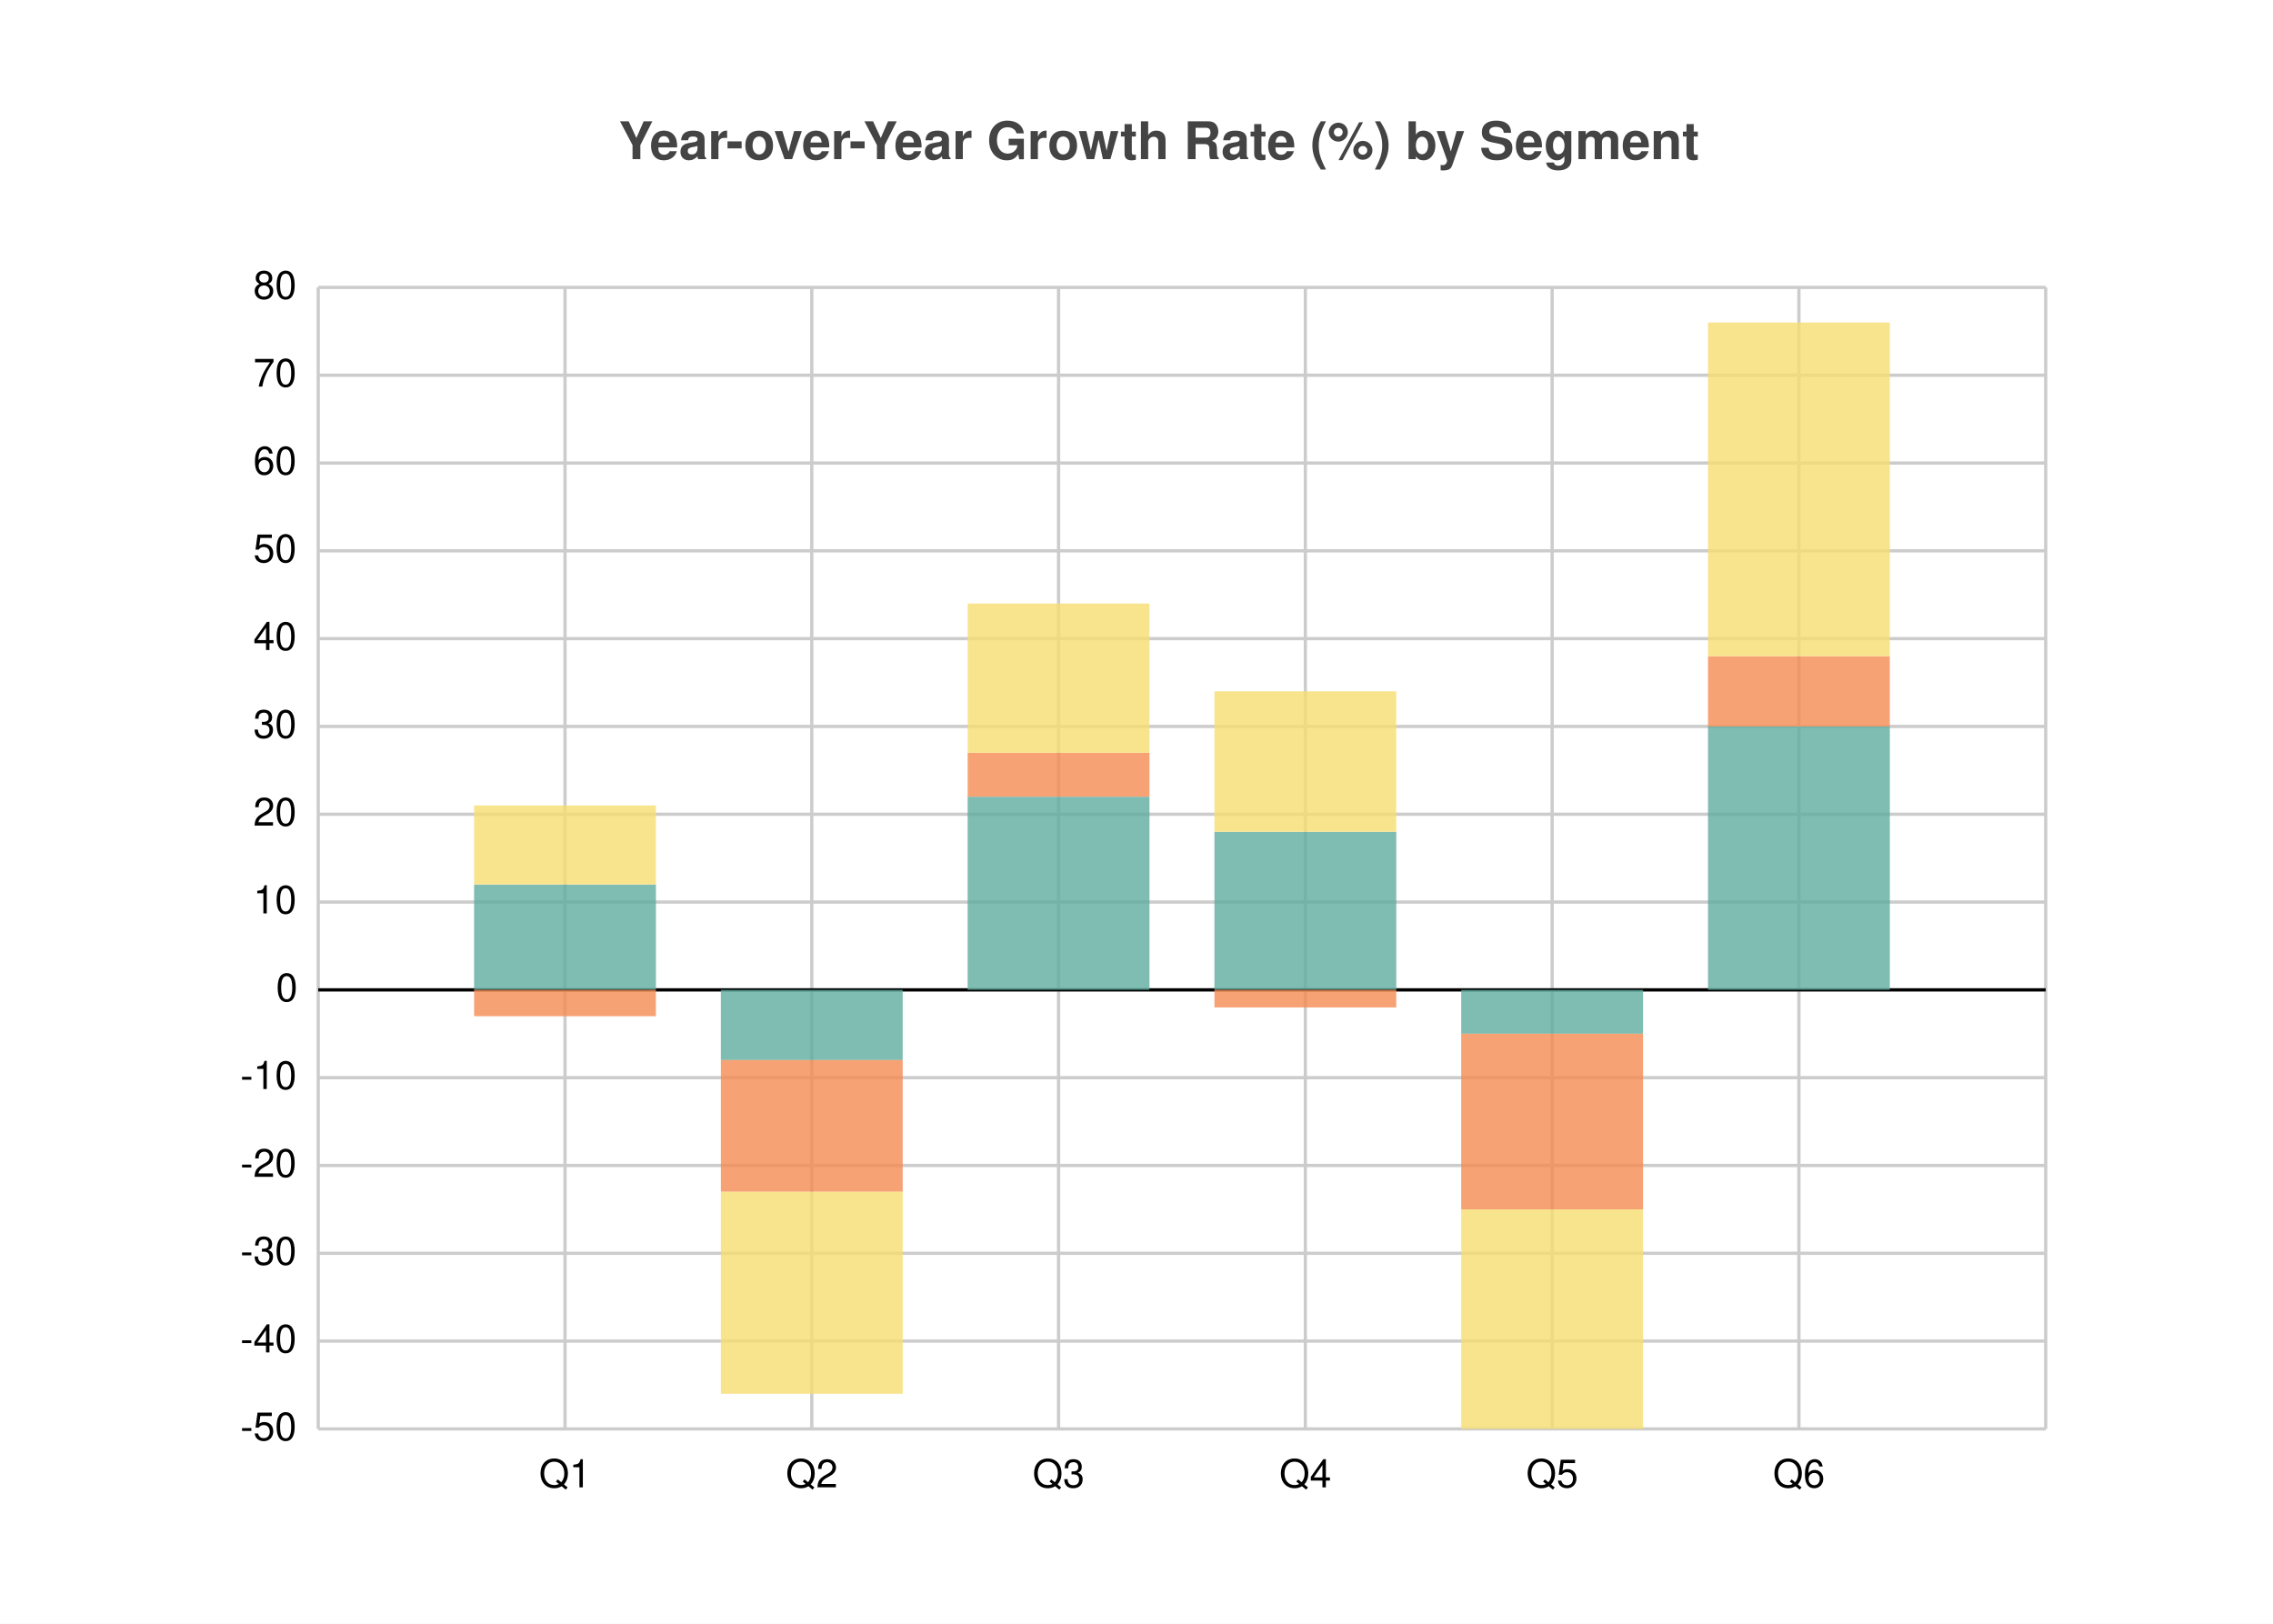
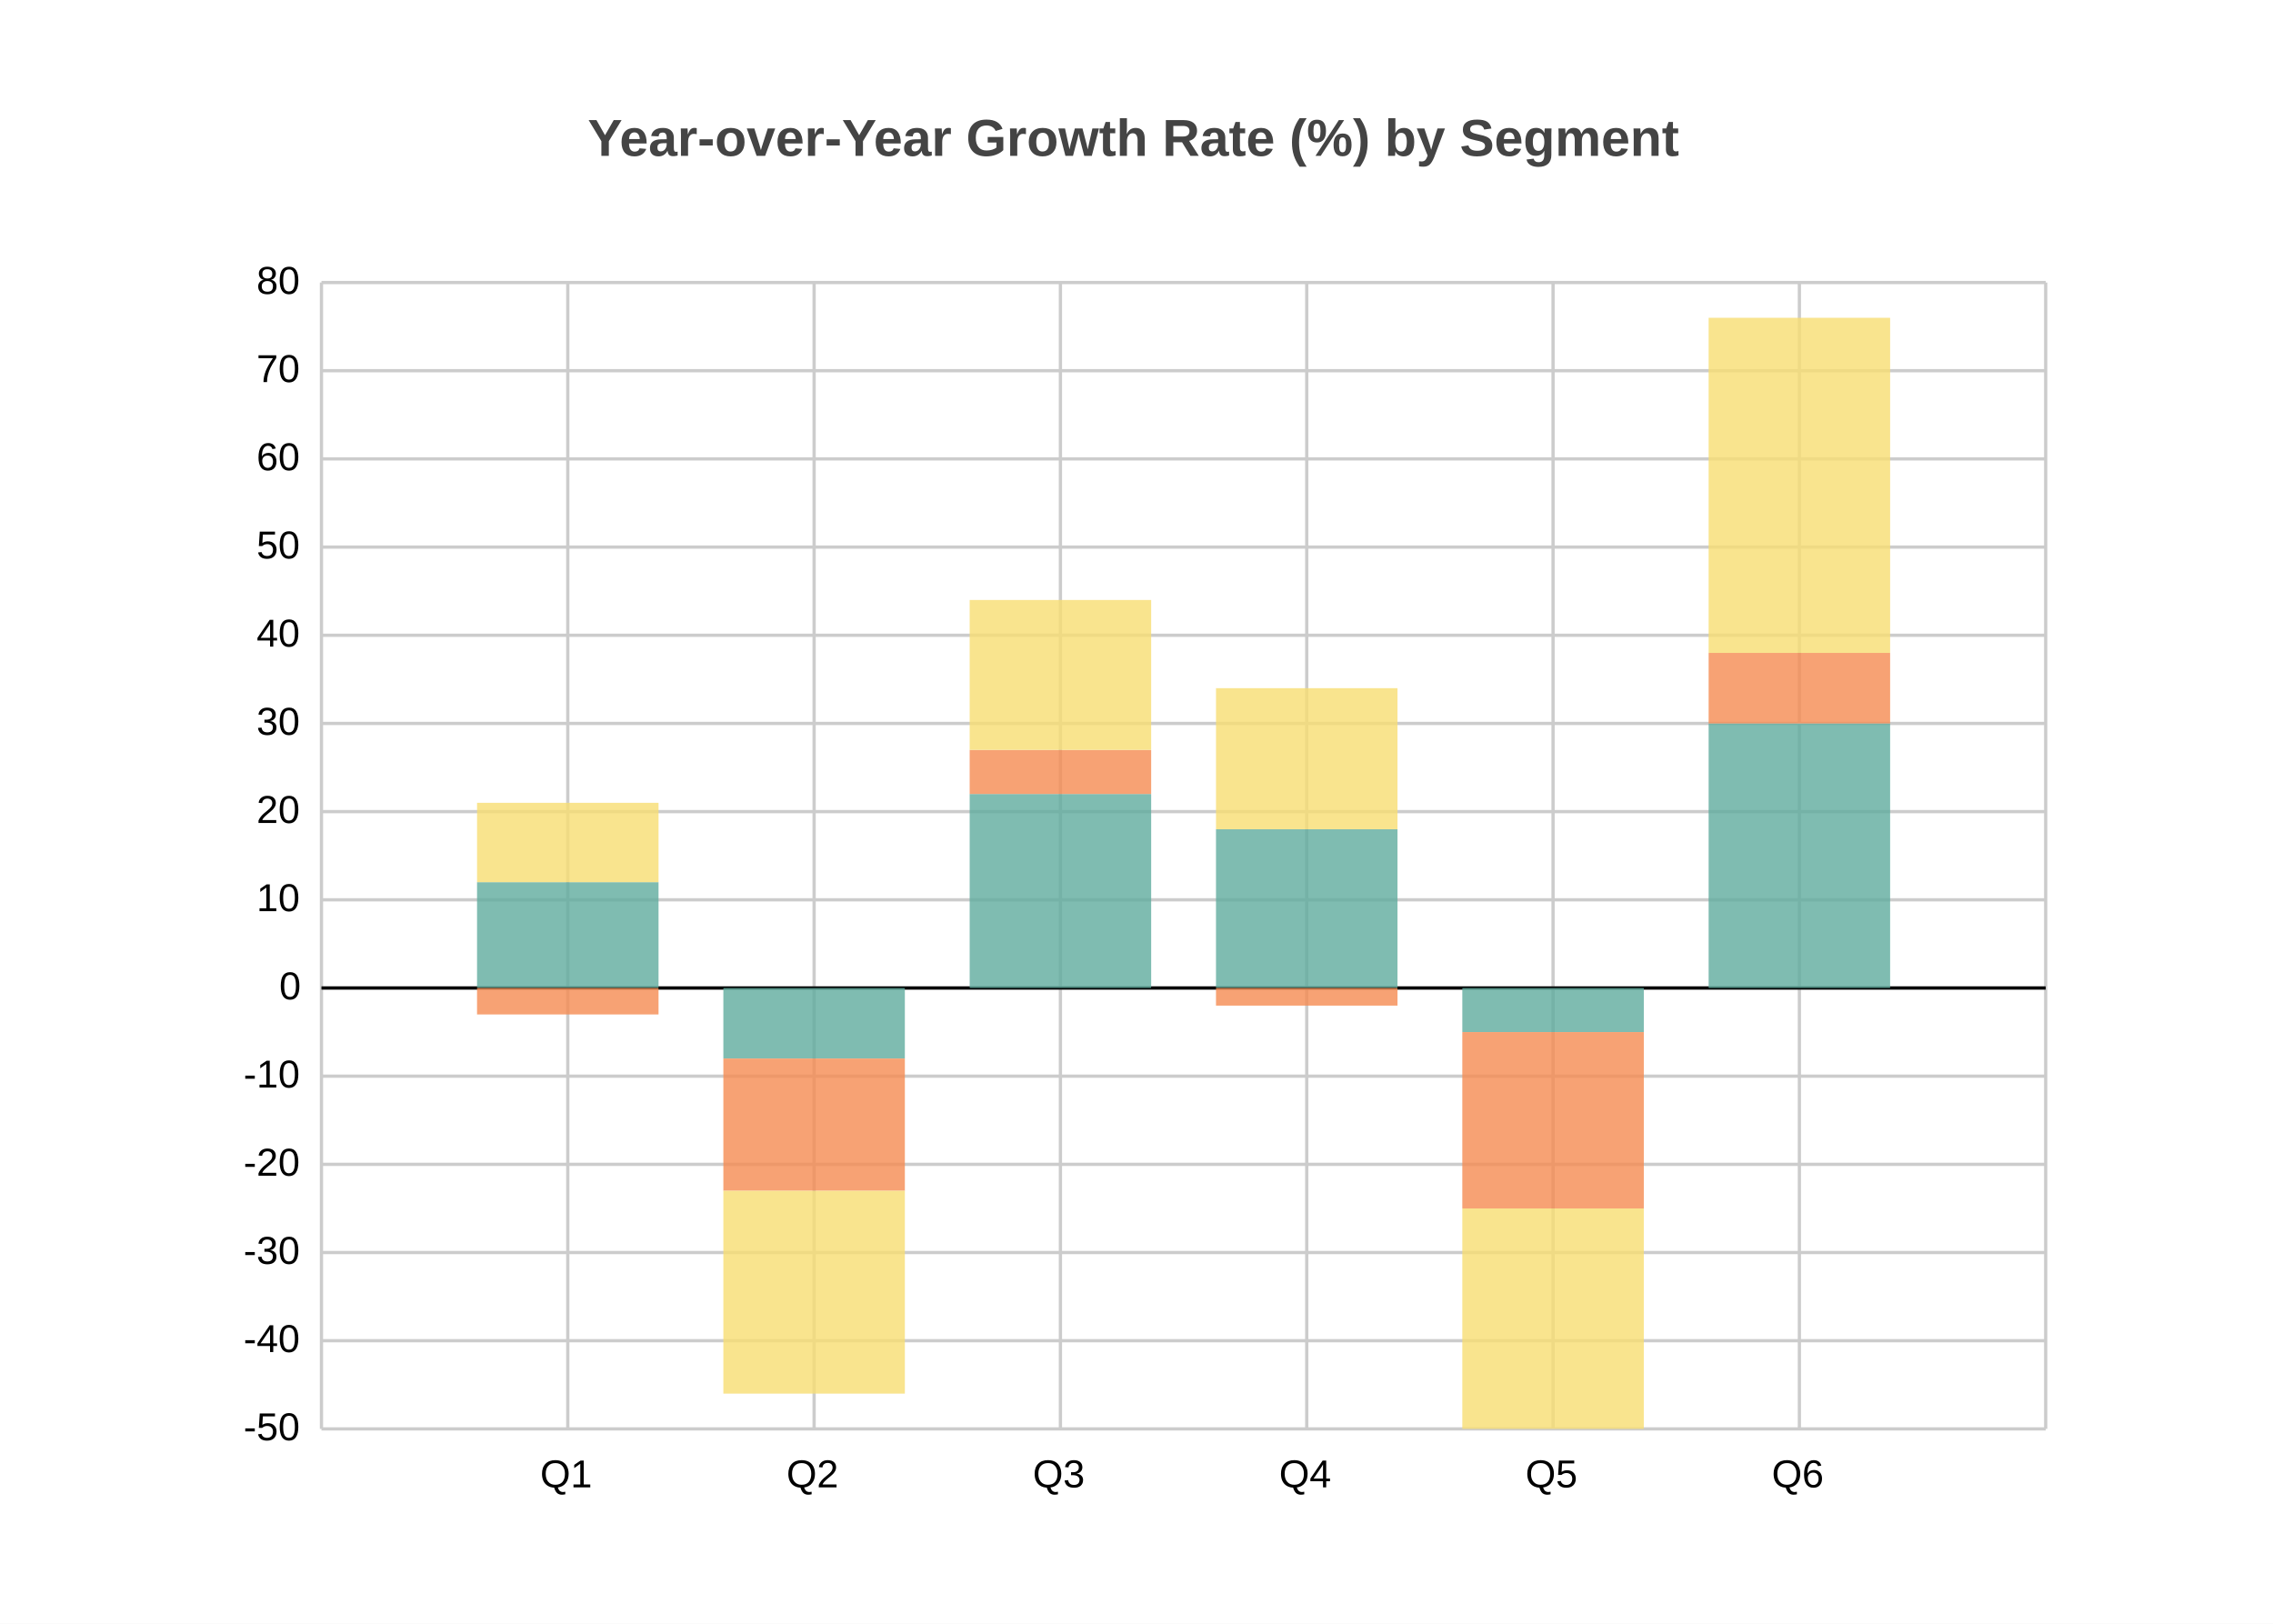
<svg xmlns="http://www.w3.org/2000/svg" width="700" height="500" viewBox="0 0 700 500">
  <path fill="white" d="M0 0 h700 v500 h-700 v-500Z" />
-   <text transform="translate(-159.5, 19)" fill="#444444" font-family="Helvetica" font-weight="bold" font-size="16" x="350.0" y="30.0">Year-over-Year Growth Rate (%) by Segment</text>
+   <text transform="translate(-169.0, 18)" fill="#444444" font-family="Arial" font-weight="bold" font-size="16" x="350.0" y="30.0">Year-over-Year Growth Rate (%) by Segment</text>
  <g>
-     <path stroke="#CCCCCC" stroke-dasharray="None" d="M0 0.0 h532.0 M0 27.038 h532.0 M0 54.077 h532.0 M0 81.115 h532.0 M0 108.154 h532.0 M0 135.192 h532.0 M0 162.231 h532.0 M0 189.269 h532.0 M0 216.308 h532.0 M0 243.346 h532.0 M0 270.385 h532.0 M0 297.423 h532.0 M0 324.462 h532.0 M0 351.5 h532.0" transform="translate(98.0, 88.5)" />
-     <g font-size="12" font-family="Helvetica" transform="translate(92.0, 88.5)">
+     <path stroke="#CCCCCC" stroke-dasharray="None" d="M0 0.0 h531.0 M0 27.154 h531.0 M0 54.308 h531.0 M0 81.462 h531.0 M0 108.615 h531.0 M0 135.769 h531.0 M0 162.923 h531.0 M0 190.077 h531.0 M0 217.231 h531.0 M0 244.385 h531.0 M0 271.538 h531.0 M0 298.692 h531.0 M0 325.846 h531.0 M0 353.0 h531.0" transform="translate(99.0, 87.0)" />
+     <g font-size="12" font-family="Arial" transform="translate(93.0, 87.0)">
      <text x="0" y="0.0" transform="translate(-14, 3.5)">80</text>
-       <text x="0" y="27.038" transform="translate(-14, 3.5)">70</text>
-       <text x="0" y="54.077" transform="translate(-14, 3.5)">60</text>
-       <text x="0" y="81.115" transform="translate(-14, 3.5)">50</text>
-       <text x="0" y="108.154" transform="translate(-14, 3.5)">40</text>
-       <text x="0" y="135.192" transform="translate(-14, 3.5)">30</text>
-       <text x="0" y="162.231" transform="translate(-14, 3.5)">20</text>
-       <text x="0" y="189.269" transform="translate(-14, 3.5)">10</text>
-       <text x="0" y="216.308" transform="translate(-7, 3.5)">0</text>
-       <text x="0" y="243.346" transform="translate(-18, 3.5)">-10</text>
-       <text x="0" y="270.385" transform="translate(-18, 3.5)">-20</text>
-       <text x="0" y="297.423" transform="translate(-18, 3.5)">-30</text>
-       <text x="0" y="324.462" transform="translate(-18, 3.5)">-40</text>
-       <text x="0" y="351.5" transform="translate(-18, 3.5)">-50</text>
+       <text x="0" y="27.154" transform="translate(-14, 3.5)">70</text>
+       <text x="0" y="54.308" transform="translate(-14, 3.5)">60</text>
+       <text x="0" y="81.462" transform="translate(-14, 3.5)">50</text>
+       <text x="0" y="108.615" transform="translate(-14, 3.5)">40</text>
+       <text x="0" y="135.769" transform="translate(-14, 3.5)">30</text>
+       <text x="0" y="162.923" transform="translate(-14, 3.5)">20</text>
+       <text x="0" y="190.077" transform="translate(-14, 3.5)">10</text>
+       <text x="0" y="217.231" transform="translate(-7, 3.5)">0</text>
+       <text x="0" y="244.385" transform="translate(-18, 3.5)">-10</text>
+       <text x="0" y="271.538" transform="translate(-18, 3.5)">-20</text>
+       <text x="0" y="298.692" transform="translate(-18, 3.5)">-30</text>
+       <text x="0" y="325.846" transform="translate(-18, 3.5)">-40</text>
+       <text x="0" y="353.0" transform="translate(-18, 3.5)">-50</text>
    </g>
  </g>
  <g>
-     <path stroke="#CCCCCC" stroke-dasharray="None" d="M0.0 0 v351.5 M76.0 0 v351.5 M152.0 0 v351.5 M228.0 0 v351.5 M304.0 0 v351.5 M380.0 0 v351.5 M456.0 0 v351.5 M532.0 0 v351.5" transform="translate(98.0, 88.5)" />
-     <g font-size="12" font-family="Helvetica" transform="translate(98.0, 106.5)">
-       <text x="0.0" y="351.5" transform="translate(-1.5, 0)"> </text>
-       <text x="76.0" y="351.5" transform="translate(-8.0, 0)">Q1</text>
-       <text x="152.0" y="351.5" transform="translate(-8.0, 0)">Q2</text>
-       <text x="228.0" y="351.5" transform="translate(-8.0, 0)">Q3</text>
-       <text x="304.0" y="351.5" transform="translate(-8.0, 0)">Q4</text>
-       <text x="380.0" y="351.5" transform="translate(-8.0, 0)">Q5</text>
-       <text x="456.0" y="351.5" transform="translate(-8.0, 0)">Q6</text>
-       <text x="532.0" y="351.5" transform="translate(-1.5, 0)"> </text>
+     <path stroke="#CCCCCC" stroke-dasharray="None" d="M0.0 0 v353.0 M75.857 0 v353.0 M151.714 0 v353.0 M227.571 0 v353.0 M303.429 0 v353.0 M379.286 0 v353.0 M455.143 0 v353.0 M531.0 0 v353.0" transform="translate(99.0, 87.0)" />
+     <g font-size="12" font-family="Arial" transform="translate(99.0, 105.0)">
+       <text x="0.0" y="353.0" transform="translate(-2.0, 0)"> </text>
+       <text x="75.857" y="353.0" transform="translate(-8.5, 0)">Q1</text>
+       <text x="151.714" y="353.0" transform="translate(-8.5, 0)">Q2</text>
+       <text x="227.571" y="353.0" transform="translate(-8.5, 0)">Q3</text>
+       <text x="303.429" y="353.0" transform="translate(-8.5, 0)">Q4</text>
+       <text x="379.286" y="353.0" transform="translate(-8.5, 0)">Q5</text>
+       <text x="455.143" y="353.0" transform="translate(-8.5, 0)">Q6</text>
+       <text x="531.0" y="353.0" transform="translate(-2.0, 0)"> </text>
    </g>
  </g>
-   <path transform="translate(98.0, 88.5)" d="M0 216.308 h532.0z" stroke="black" />
-   <g opacity="0.8" transform="translate(-70.0, -60.0) rotate(180, 350.0, 250.0) scale(-1, 1) translate(-532.0, 0) translate(-28.0, 135.1923)">
-     <path d="M76.0 0.0 h56.0 v32.446 h-56.0 v-32.446Z M152.0 0.0 h56.0 v-21.631 h-56.0 v21.631Z M228.0 0.0 h56.0 v59.485 h-56.0 v-59.485Z M304.0 0.0 h56.0 v48.669 h-56.0 v-48.669Z M380.0 0.0 h56.0 v-13.519 h-56.0 v13.519Z M456.0 0.0 h56.0 v81.115 h-56.0 v-81.115Z" fill="#5fab9e" />
-     <path d="M76.0 0.0 h56.0 v-8.112 h-56.0 v8.112Z M152.0 -21.631 h56.0 v-40.558 h-56.0 v40.558Z M228.0 59.485 h56.0 v13.519 h-56.0 v-13.519Z M304.0 0.0 h56.0 v-5.408 h-56.0 v5.408Z M380.0 -13.519 h56.0 v-54.077 h-56.0 v54.077Z M456.0 81.115 h56.0 v21.631 h-56.0 v-21.631Z" fill="#f58b51" />
-     <path d="M76.0 32.446 h56.0 v24.335 h-56.0 v-24.335Z M152.0 -62.188 h56.0 v-62.188 h-56.0 v62.188Z M228.0 73.004 h56.0 v45.965 h-56.0 v-45.965Z M304.0 48.669 h56.0 v43.262 h-56.0 v-43.262Z M380.0 -67.596 h56.0 v-67.596 h-56.0 v67.596Z M456.0 102.746 h56.0 v102.746 h-56.0 v-102.746Z" fill="#f7dd72" />
+   <path transform="translate(99.0, 87.0)" d="M0 217.231 h531.0z" stroke="black" />
+   <g opacity="0.8" transform="translate(-70.0, -60.0) rotate(180, 350.0, 250.0) scale(-1, 1) translate(-531.0, 0) translate(-27.94737, 135.7692)">
+     <path d="M75.857 0.0 h55.895 v32.585 h-55.895 v-32.585Z M151.714 0.0 h55.895 v-21.723 h-55.895 v21.723Z M227.571 0.0 h55.895 v59.738 h-55.895 v-59.738Z M303.429 0.0 h55.895 v48.877 h-55.895 v-48.877Z M379.286 0.0 h55.895 v-13.577 h-55.895 v13.577Z M455.143 0.0 h55.895 v81.462 h-55.895 v-81.462Z" fill="#5fab9e" />
+     <path d="M75.857 0.0 h55.895 v-8.146 h-55.895 v8.146Z M151.714 -21.723 h55.895 v-40.731 h-55.895 v40.731Z M227.571 59.738 h55.895 v13.577 h-55.895 v-13.577Z M303.429 0.0 h55.895 v-5.431 h-55.895 v5.431Z M379.286 -13.577 h55.895 v-54.308 h-55.895 v54.308Z M455.143 81.462 h55.895 v21.723 h-55.895 v-21.723Z" fill="#f58b51" />
+     <path d="M75.857 32.585 h55.895 v24.438 h-55.895 v-24.438Z M151.714 -62.454 h55.895 v-62.454 h-55.895 v62.454Z M227.571 73.315 h55.895 v46.162 h-55.895 v-46.162Z M303.429 48.877 h55.895 v43.446 h-55.895 v-43.446Z M379.286 -67.885 h55.895 v-67.885 h-55.895 v67.885Z M455.143 103.185 h55.895 v103.185 h-55.895 v-103.185Z" fill="#f7dd72" />
  </g>
</svg>
